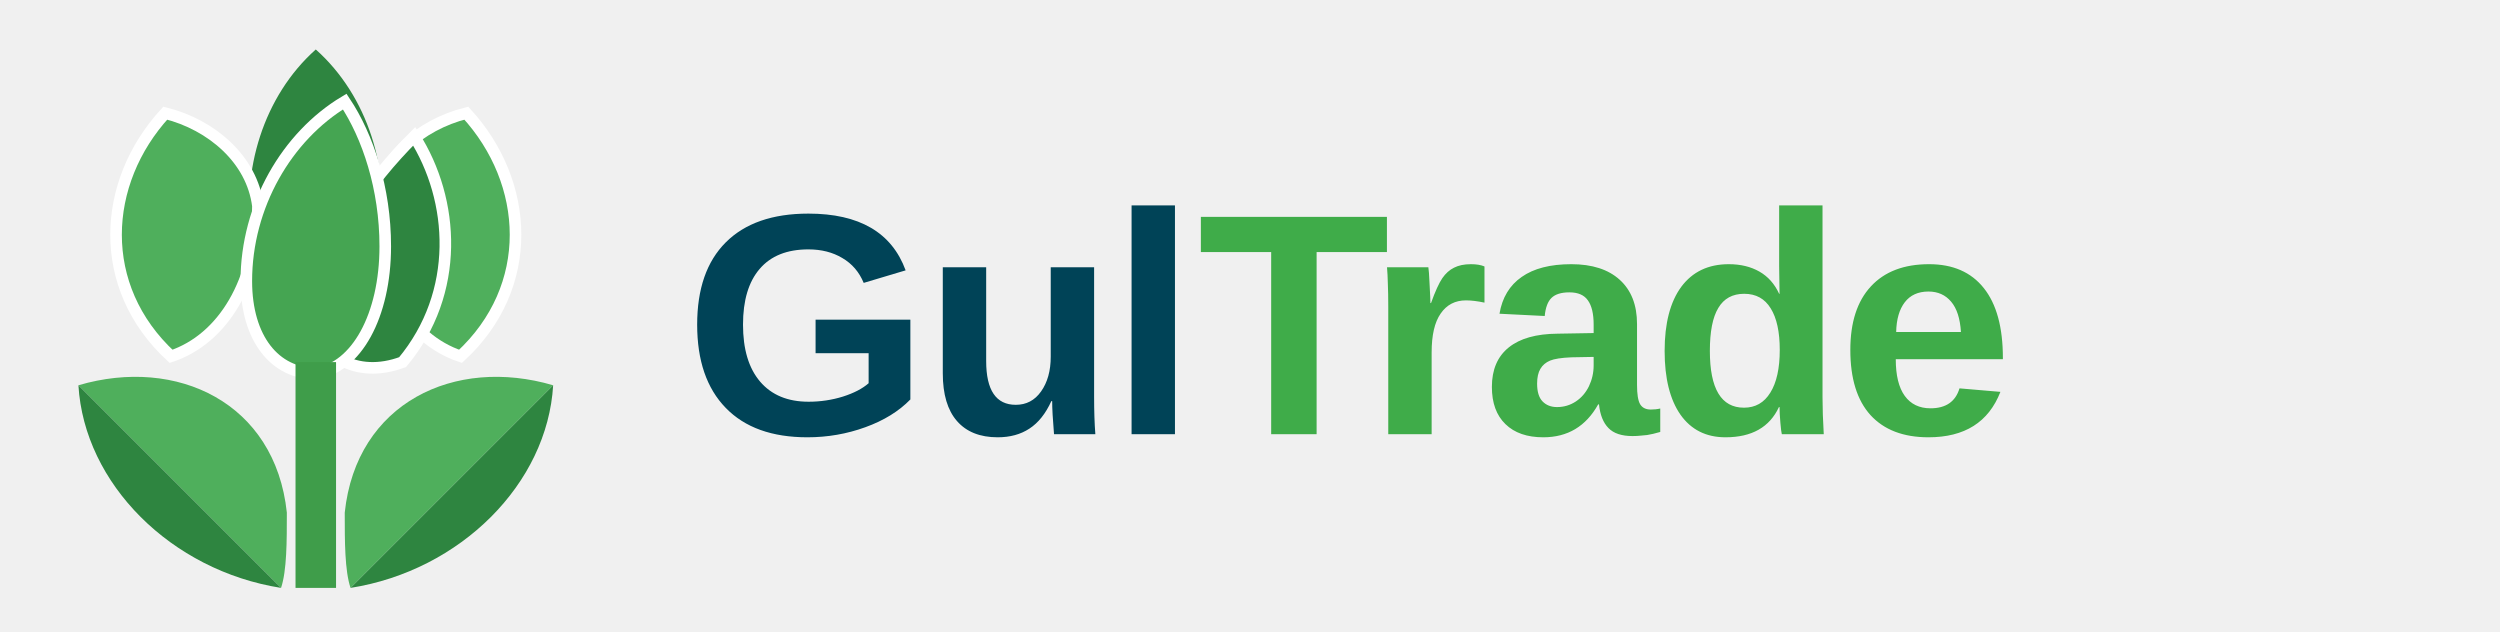
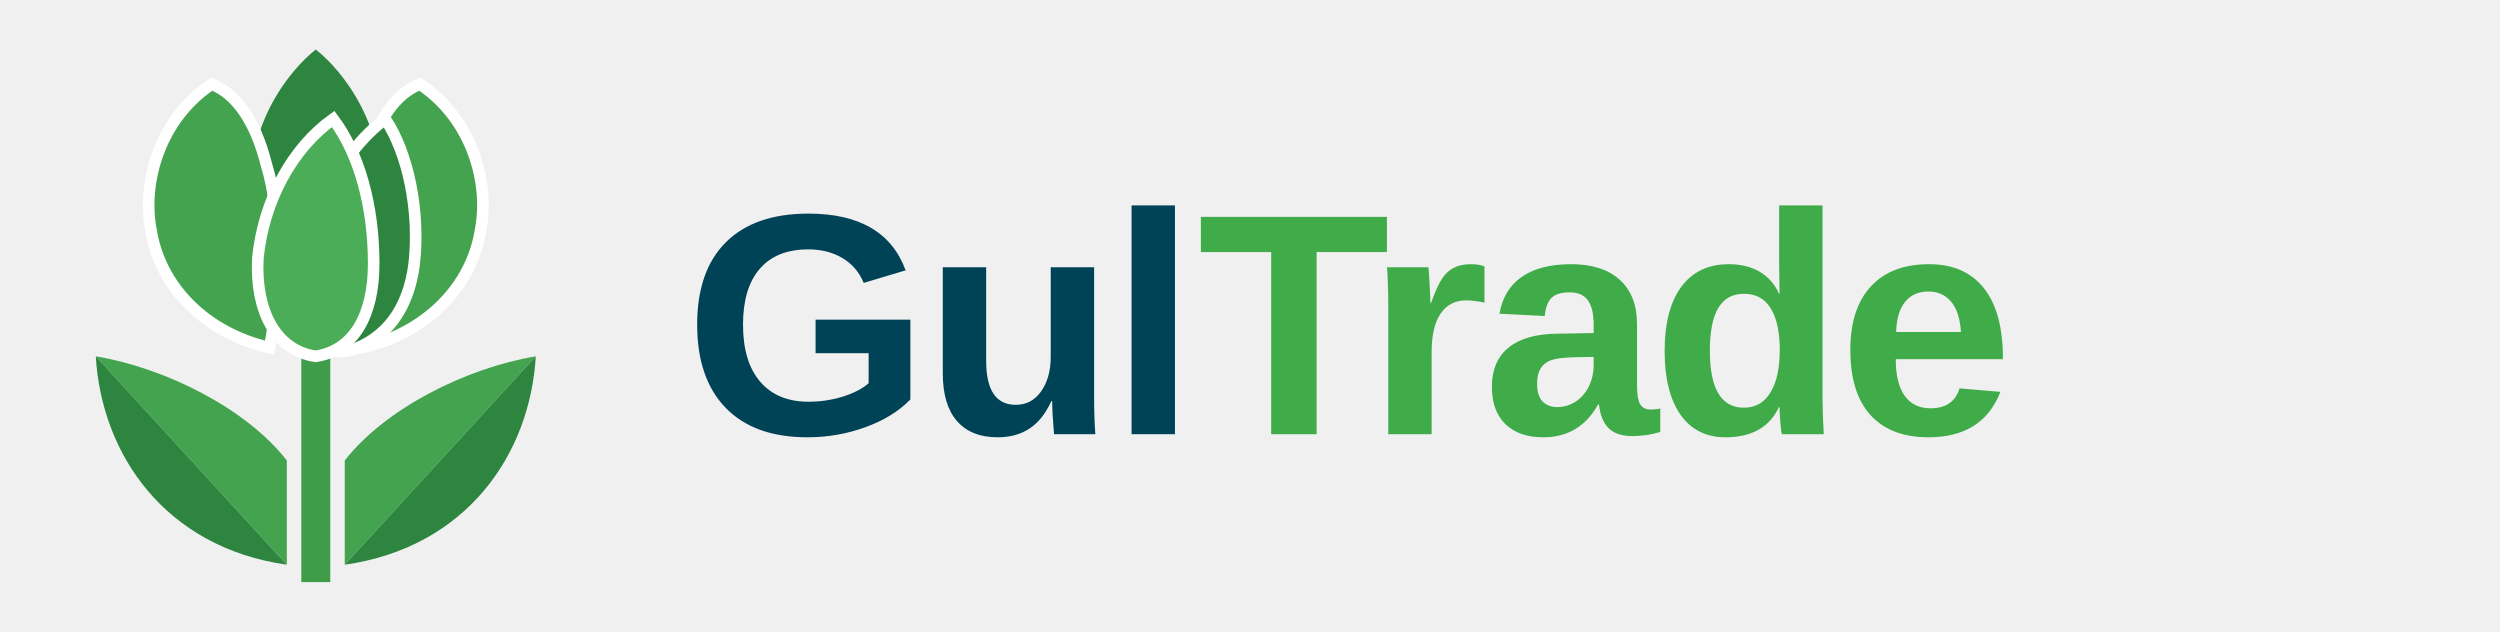
<svg xmlns="http://www.w3.org/2000/svg" width="190" height="48" viewBox="0 0 190 48">
  <g transform="translate(2,2) scale(0.44)">
-     <path fill="#2e8540" d="M50 4 C 41 12, 37 25, 39 37 C 41 45, 46 50, 50 51 C 54 50, 59 45, 61 37 C 63 25, 59 12, 50 4 Z" />
-     <path fill="#4faf5c" stroke="#ffffff" stroke-width="2" d="M24 15 C 13 27, 12 45, 25 57 C 34 54, 40 44, 40 31 C 39 23, 32 17, 24 15 Z" />
-     <path fill="#4faf5c" stroke="#ffffff" stroke-width="2" d="M76 15 C 87 27, 88 45, 75 57 C 66 54, 60 44, 60 31 C 61 23, 68 17, 76 15 Z" />
-     <path fill="#2e8540" stroke="#ffffff" stroke-width="2" d="M67 19 C 74 30, 75 46, 65 58 C 57 61, 50 57, 49 49 C 52 37, 59 27, 67 19 Z" />
-     <path fill="#45a552" stroke="#ffffff" stroke-width="2" d="M55 13 C 45 19, 38 31, 38 44 C 38 54, 43 60, 50 60 C 57 59, 62 50, 62 38 C 62 28, 59 19, 55 13 Z" />
-     <path fill="#3f9d4a" d="M46.5 58 L53.5 58 L53.5 97 L46.5 97 Z" />
-     <path fill="#4faf5c" d="M9 62 C 26 57, 43 65, 45 84 C 45 89, 45 94, 44 97 L 9 62 Z" />
-     <path fill="#2e8540" d="M9 62 C 10 79, 25 94, 44 97 L 9 62 Z" />
-     <path fill="#4faf5c" d="M91 62 C 74 57, 57 65, 55 84 C 55 89, 55 94, 56 97 L 91 62 Z" />
-     <path fill="#2e8540" d="M91 62 C 90 79, 75 94, 56 97 L 91 62 Z" />
+     <path fill="#2e8540" d="M50 4 C 45 8, 39.5 16, 39 25 C 39 33, 44 40, 50 42.5 C 56 40, 61 33, 61 25 C 60.5 16, 55 8, 50 4 Z" />
+     <path fill="#3f9d4a" d="M47.5 52 L52.5 52 L52.5 96 L47.5 96 Z" />
+     <path fill="#43a34f" stroke="#ffffff" stroke-width="2" d="M32 10 C 23 16, 20 27, 21.5 35 C 23 45, 31 53, 42 55.5 C 44 46, 44 32, 41.5 24 C 39.5 16, 36 11.5, 32 10 Z" />
+     <path fill="#43a34f" stroke="#ffffff" stroke-width="2" d="M68 10 C 77 16, 80 27, 78.5 35 C 77 45, 69 53, 58 55.5 C 56 46, 56 32, 58.5 24 C 60.5 16, 64 11.5, 68 10 Z" />
+     <path fill="#2e8540" stroke="#ffffff" stroke-width="2" d="M62 16 C 66 22, 68 32, 67 41 C 66 49, 62 54, 56 56 C 50 57, 46 53, 46 47 C 48 34, 54 22, 62 16 Z" />
+     <path fill="#4bad57" stroke="#ffffff" stroke-width="2" d="M53 16 C 46 21, 41 30, 40 40 C 39.5 49, 43 56, 50 57 C 56.5 56, 60 50, 60 41 C 60 31, 57.5 22, 53 16 Z" />
+     <path fill="#43a34f" d="M12 57 C 24 59, 38 66, 45 75 L 45 93 L 12 57 Z" />
+     <path fill="#2e8540" d="M12 57 C 13 74, 24 90, 45 93 L 12 57 Z" />
+     <path fill="#43a34f" d="M88 57 C 76 59, 62 66, 55 75 L 55 93 L 88 57 Z" />
+     <path fill="#2e8540" d="M88 57 C 87 74, 76 90, 55 93 L 88 57 Z" />
  </g>
  <text x="52" y="33" font-family="Manrope, Arial, Helvetica, sans-serif" font-size="24" font-weight="800" letter-spacing="-0.5" fill="#004357">Gul<tspan fill="#3fac49">Trade</tspan>
  </text>
</svg>
